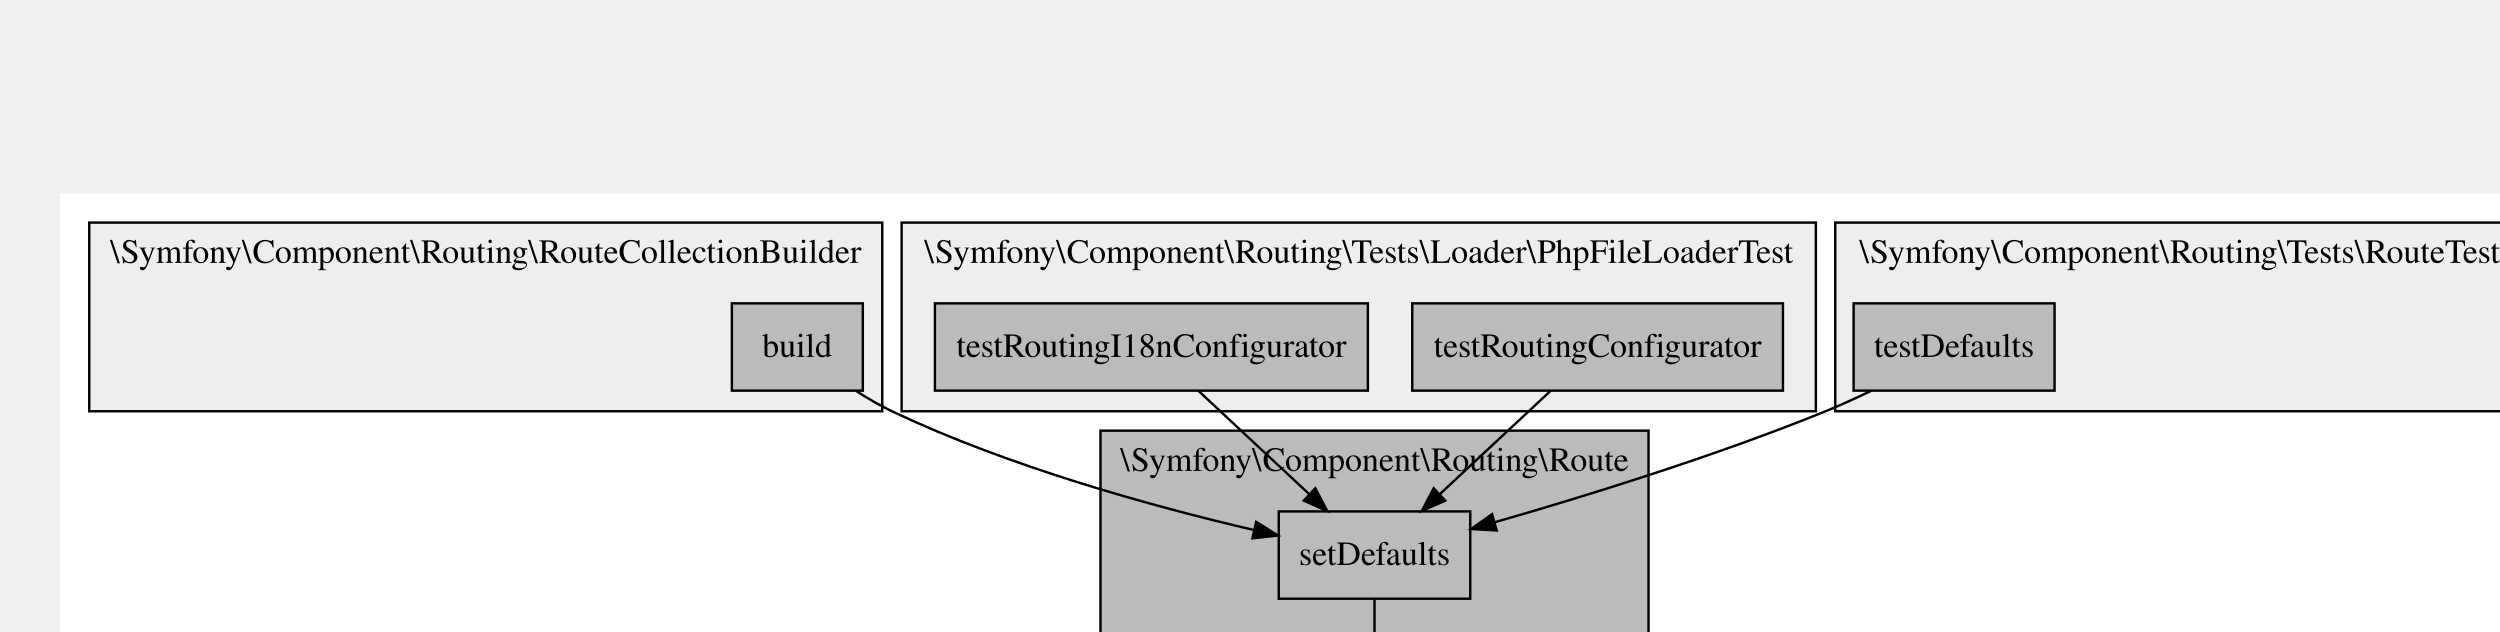
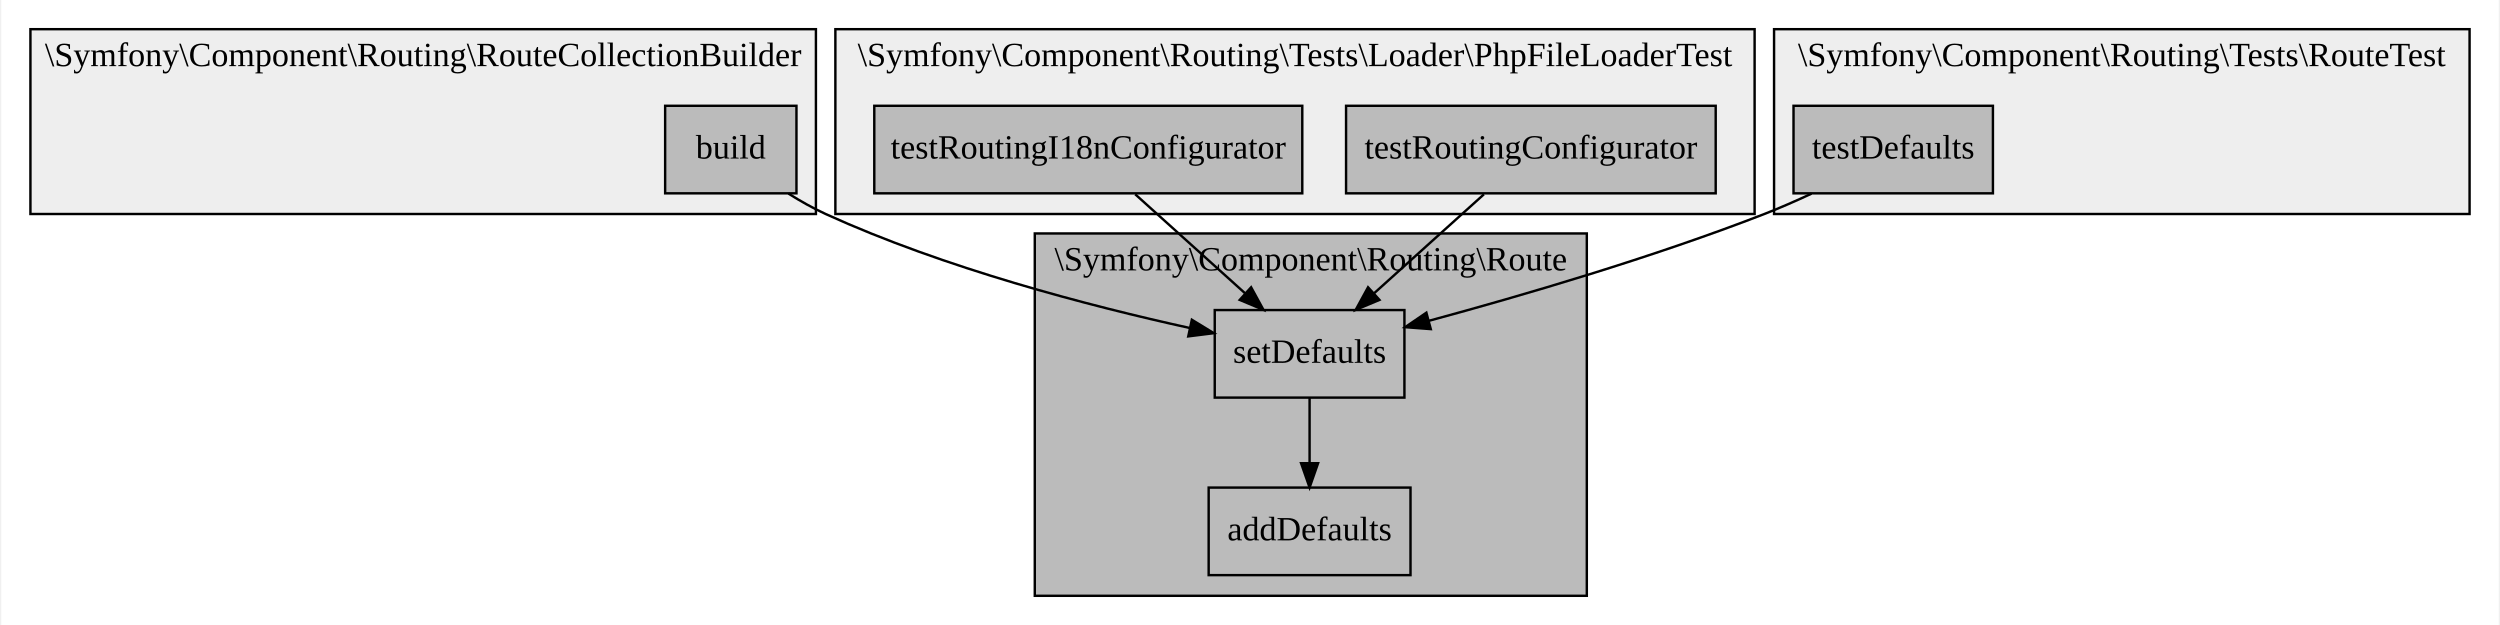
- <svg xmlns="http://www.w3.org/2000/svg" width="360pt" height="91pt" viewBox="0.00 0.00 360.00 91.26">
-   <g id="graph0" class="graph" transform="translate(9.572419,117.8035) scale(0.3502)" data-name="_Symfony_Component_Routing_Route__setDefaults">
-     <polygon fill="#ffffff" stroke="transparent" points="-4,4 -4,-256.6 1024,-256.6 1024,4 -4,4" style="" />
+ <svg xmlns="http://www.w3.org/2000/svg" width="360pt" height="90pt" viewBox="0.00 0.00 360.00 90.09">
+   <g id="graph0" class="graph" transform="scale(0.350536 0.350536) rotate(0) translate(4 253)">
+     <polygon fill="white" stroke="none" points="-4,4 -4,-253 1023,-253 1023,4 -4,4" />
    <g id="clust1" class="cluster">
-       <polygon fill="#eeeeee" stroke="#000000" points="8,-166.8 8,-244.6 335,-244.6 335,-166.8 8,-166.8" style="" />
-       <text text-anchor="middle" x="171.5" y="-228" font-family="Times,serif" font-size="14.00" fill="#000000" style="">\Symfony\Component\Routing\RouteCollectionBuilder</text>
+       <polygon fill="#eeeeee" stroke="black" points="8,-165 8,-241 331,-241 331,-165 8,-165" />
+       <text text-anchor="middle" x="169.5" y="-225.8" font-family="Times New Roman,serif" font-size="14.00">\Symfony\Component\Routing\RouteCollectionBuilder</text>
    </g>
    <g id="clust2" class="cluster">
-       <polygon fill="#eeeeee" stroke="#000000" points="343,-166.8 343,-244.6 720,-244.6 720,-166.8 343,-166.8" style="" />
-       <text text-anchor="middle" x="531.5" y="-228" font-family="Times,serif" font-size="14.00" fill="#000000" style="">\Symfony\Component\Routing\Tests\Loader\PhpFileLoaderTest</text>
+       <polygon fill="#eeeeee" stroke="black" points="339,-165 339,-241 717,-241 717,-165 339,-165" />
+       <text text-anchor="middle" x="528" y="-225.8" font-family="Times New Roman,serif" font-size="14.00">\Symfony\Component\Routing\Tests\Loader\PhpFileLoaderTest</text>
    </g>
    <g id="clust3" class="cluster">
-       <polygon fill="#eeeeee" stroke="#000000" points="728,-166.8 728,-244.6 1012,-244.6 1012,-166.8 728,-166.8" style="" />
-       <text text-anchor="middle" x="870" y="-228" font-family="Times,serif" font-size="14.00" fill="#000000" style="">\Symfony\Component\Routing\Tests\RouteTest</text>
+       <polygon fill="#eeeeee" stroke="black" points="725,-165 725,-241 1011,-241 1011,-165 725,-165" />
+       <text text-anchor="middle" x="868" y="-225.8" font-family="Times New Roman,serif" font-size="14.00">\Symfony\Component\Routing\Tests\RouteTest</text>
    </g>
    <g id="clust4" class="cluster">
-       <polygon fill="#bbbbbb" stroke="#000000" points="425,-8 425,-158.8 651,-158.8 651,-8 425,-8" style="" />
-       <text text-anchor="middle" x="538" y="-142.2" font-family="Times,serif" font-size="14.00" fill="#000000" style="">\Symfony\Component\Routing\Route</text>
+       <polygon fill="#bbbbbb" stroke="black" points="421,-8 421,-157 648,-157 648,-8 421,-8" />
+       <text text-anchor="middle" x="534.5" y="-141.8" font-family="Times New Roman,serif" font-size="14.00">\Symfony\Component\Routing\Route</text>
    </g>
-     <g id="node1" class="node" data-name="_Symfony_Component_Routing_RouteCollectionBuilder__build">
-       <polygon fill="#bbbbbb" stroke="#000000" points="273,-175.3 273,-211.3 327,-211.3 327,-175.3 273,-175.3" style="" />
-       <text text-anchor="middle" x="299.891" y="-189.2" font-family="Times,serif" font-size="14.00" fill="#000000" style="">build</text>
+     <g id="node1" class="node">
+       <polygon fill="#bbbbbb" stroke="black" points="269,-173.5 269,-209.5 323,-209.5 323,-173.5 269,-173.5" />
+       <text text-anchor="middle" x="296" y="-187.8" font-family="Times New Roman,serif" font-size="14.00">build</text>
    </g>
-     <g id="node5" class="node" data-name="_Symfony_Component_Routing_Route__setDefaults">
-       <polygon fill="#bbbbbb" stroke="#000000" points="498.514,-89.5 498.514,-125.5 577.486,-125.5 577.486,-89.5 498.514,-89.5" style="" />
-       <text text-anchor="middle" x="538" y="-103.4" font-family="Times,serif" font-size="14.00" fill="#000000" style="">setDefaults</text>
+     <g id="node5" class="node">
+       <polygon fill="#bbbbbb" stroke="black" points="495,-89.5 495,-125.5 573,-125.5 573,-89.5 495,-89.5" />
+       <text text-anchor="middle" x="534" y="-103.8" font-family="Times New Roman,serif" font-size="14.00">setDefaults</text>
    </g>
-     <g id="edge3" class="edge" data-name="_Symfony_Component_Routing_RouteCollectionBuilder__build-&gt;_Symfony_Component_Routing_Route__setDefaults">
-       <path fill="none" stroke="#000000" d="M324.071,-175.278C328.863,-172.176 333.971,-169.187 339,-166.8 387.589,-143.734 447.135,-127.412 488.362,-117.808" style="" />
-       <polygon fill="#000000" stroke="#000000" points="489.2,-121.207 498.17,-115.569 487.642,-114.382 489.2,-121.207" style="" />
+     <g id="edge5" class="edge">
+       <path fill="none" stroke="black" d="M319.687,-173.398C324.597,-170.321 329.848,-167.35 335,-165 383.904,-142.698 443.64,-127.162 484.83,-118.103" />
+       <polygon fill="black" stroke="black" points="485.585,-121.521 494.624,-115.995 484.111,-114.678 485.585,-121.521" />
    </g>
-     <g id="node2" class="node" data-name="_Symfony_Component_Routing_Tests_Loader_PhpFileLoaderTest__testRoutingConfigurator">
-       <polygon fill="#bbbbbb" stroke="#000000" points="553.564,-175.3 553.564,-211.3 706.436,-211.3 706.436,-175.3 553.564,-175.3" style="" />
-       <text text-anchor="middle" x="630" y="-189.2" font-family="Times,serif" font-size="14.00" fill="#000000" style="">testRoutingConfigurator</text>
+     <g id="node2" class="node">
+       <polygon fill="#bbbbbb" stroke="black" points="549,-173.5 549,-209.5 701,-209.5 701,-173.5 549,-173.5" />
+       <text text-anchor="middle" x="625" y="-187.8" font-family="Times New Roman,serif" font-size="14.00">testRoutingConfigurator</text>
    </g>
-     <g id="edge4" class="edge" data-name="_Symfony_Component_Routing_Tests_Loader_PhpFileLoaderTest__testRoutingConfigurator-&gt;_Symfony_Component_Routing_Route__setDefaults">
-       <path fill="none" stroke="#000000" d="M610.489,-175.104C597.194,-162.705 579.42,-146.129 564.8,-132.494" style="" />
-       <polygon fill="#000000" stroke="#000000" points="567.183,-129.93 557.483,-125.67 562.409,-135.05 567.183,-129.93" style="" />
+     <g id="edge2" class="edge">
+       <path fill="none" stroke="black" d="M605.701,-173.11C592.583,-161.289 575.057,-145.497 560.617,-132.484" />
+       <polygon fill="black" stroke="black" points="562.731,-129.678 552.959,-125.584 558.045,-134.878 562.731,-129.678" />
    </g>
-     <g id="node3" class="node" data-name="_Symfony_Component_Routing_Tests_Loader_PhpFileLoaderTest__testRoutingI18nConfigurator">
-       <polygon fill="#bbbbbb" stroke="#000000" points="356.733,-175.3 356.733,-211.3 535.266,-211.3 535.266,-175.3 356.733,-175.3" style="" />
-       <text text-anchor="middle" x="446" y="-189.2" font-family="Times,serif" font-size="14.00" fill="#000000" style="">testRoutingI18nConfigurator</text>
+     <g id="node3" class="node">
+       <polygon fill="#bbbbbb" stroke="black" points="355,-173.5 355,-209.5 531,-209.5 531,-173.5 355,-173.5" />
+       <text text-anchor="middle" x="443" y="-187.8" font-family="Times New Roman,serif" font-size="14.00">testRoutingI18nConfigurator</text>
    </g>
-     <g id="edge5" class="edge" data-name="_Symfony_Component_Routing_Tests_Loader_PhpFileLoaderTest__testRoutingI18nConfigurator-&gt;_Symfony_Component_Routing_Route__setDefaults">
-       <path fill="none" stroke="#000000" d="M465.511,-175.104C478.806,-162.705 496.58,-146.129 511.2,-132.494" style="" />
-       <polygon fill="#000000" stroke="#000000" points="513.591,-135.05 518.517,-125.67 508.817,-129.93 513.591,-135.05" style="" />
+     <g id="edge3" class="edge">
+       <path fill="none" stroke="black" d="M462.299,-173.11C475.417,-161.289 492.943,-145.497 507.383,-132.484" />
+       <polygon fill="black" stroke="black" points="509.955,-134.878 515.041,-125.584 505.269,-129.678 509.955,-134.878" />
    </g>
-     <g id="node4" class="node" data-name="_Symfony_Component_Routing_Tests_RouteTest__testDefaults">
-       <polygon fill="#bbbbbb" stroke="#000000" points="735.569,-175.3 735.569,-211.3 818.431,-211.3 818.431,-175.3 735.569,-175.3" style="" />
-       <text text-anchor="middle" x="777" y="-189.2" font-family="Times,serif" font-size="14.00" fill="#000000" style="">testDefaults</text>
+     <g id="node4" class="node">
+       <polygon fill="#bbbbbb" stroke="black" points="733,-173.5 733,-209.5 815,-209.5 815,-173.5 733,-173.5" />
+       <text text-anchor="middle" x="774" y="-187.8" font-family="Times New Roman,serif" font-size="14.00">testDefaults</text>
    </g>
-     <g id="edge2" class="edge" data-name="_Symfony_Component_Routing_Tests_RouteTest__testDefaults-&gt;_Symfony_Component_Routing_Route__setDefaults">
-       <path fill="none" stroke="#000000" d="M742.86,-175.263C736.66,-172.266 730.194,-169.318 724,-166.8 678.75,-148.404 625.498,-131.926 587.596,-121.037" style="" />
-       <polygon fill="#000000" stroke="#000000" points="588.395,-117.626 577.819,-118.255 586.479,-124.359 588.395,-117.626" style="" />
+     <g id="edge4" class="edge">
+       <path fill="none" stroke="black" d="M740.417,-173.381C734.045,-170.408 727.376,-167.48 721,-165 675.156,-147.17 621.233,-131.407 583.102,-121.093" />
+       <polygon fill="black" stroke="black" points="583.84,-117.667 573.275,-118.461 582.029,-124.429 583.84,-117.667" />
    </g>
-     <g id="node6" class="node" data-name="_Symfony_Component_Routing_Route__addDefaults">
-       <polygon fill="#bbbbbb" stroke="#000000" points="496.182,-16.5 496.182,-52.5 579.818,-52.5 579.818,-16.5 496.182,-16.5" style="" />
-       <text text-anchor="middle" x="538" y="-30.4" font-family="Times,serif" font-size="14.00" fill="#000000" style="">addDefaults</text>
+     <g id="node6" class="node">
+       <polygon fill="#bbbbbb" stroke="black" points="492.5,-16.5 492.5,-52.5 575.5,-52.5 575.5,-16.5 492.5,-16.5" />
+       <text text-anchor="middle" x="534" y="-30.8" font-family="Times New Roman,serif" font-size="14.00">addDefaults</text>
    </g>
-     <g id="edge1" class="edge" data-name="_Symfony_Component_Routing_Route__setDefaults-&gt;_Symfony_Component_Routing_Route__addDefaults">
-       <path fill="none" stroke="#000000" d="M538,-89.455C538,-81.383 538,-71.676 538,-62.682" style="" />
-       <polygon fill="#000000" stroke="#000000" points="541.5,-62.59 538,-52.59 534.5,-62.59 541.5,-62.59" style="" />
+     <g id="edge1" class="edge">
+       <path fill="none" stroke="black" d="M534,-89.313C534,-81.29 534,-71.547 534,-62.569" />
+       <polygon fill="black" stroke="black" points="537.5,-62.529 534,-52.529 530.5,-62.529 537.5,-62.529" />
    </g>
  </g>
</svg>
